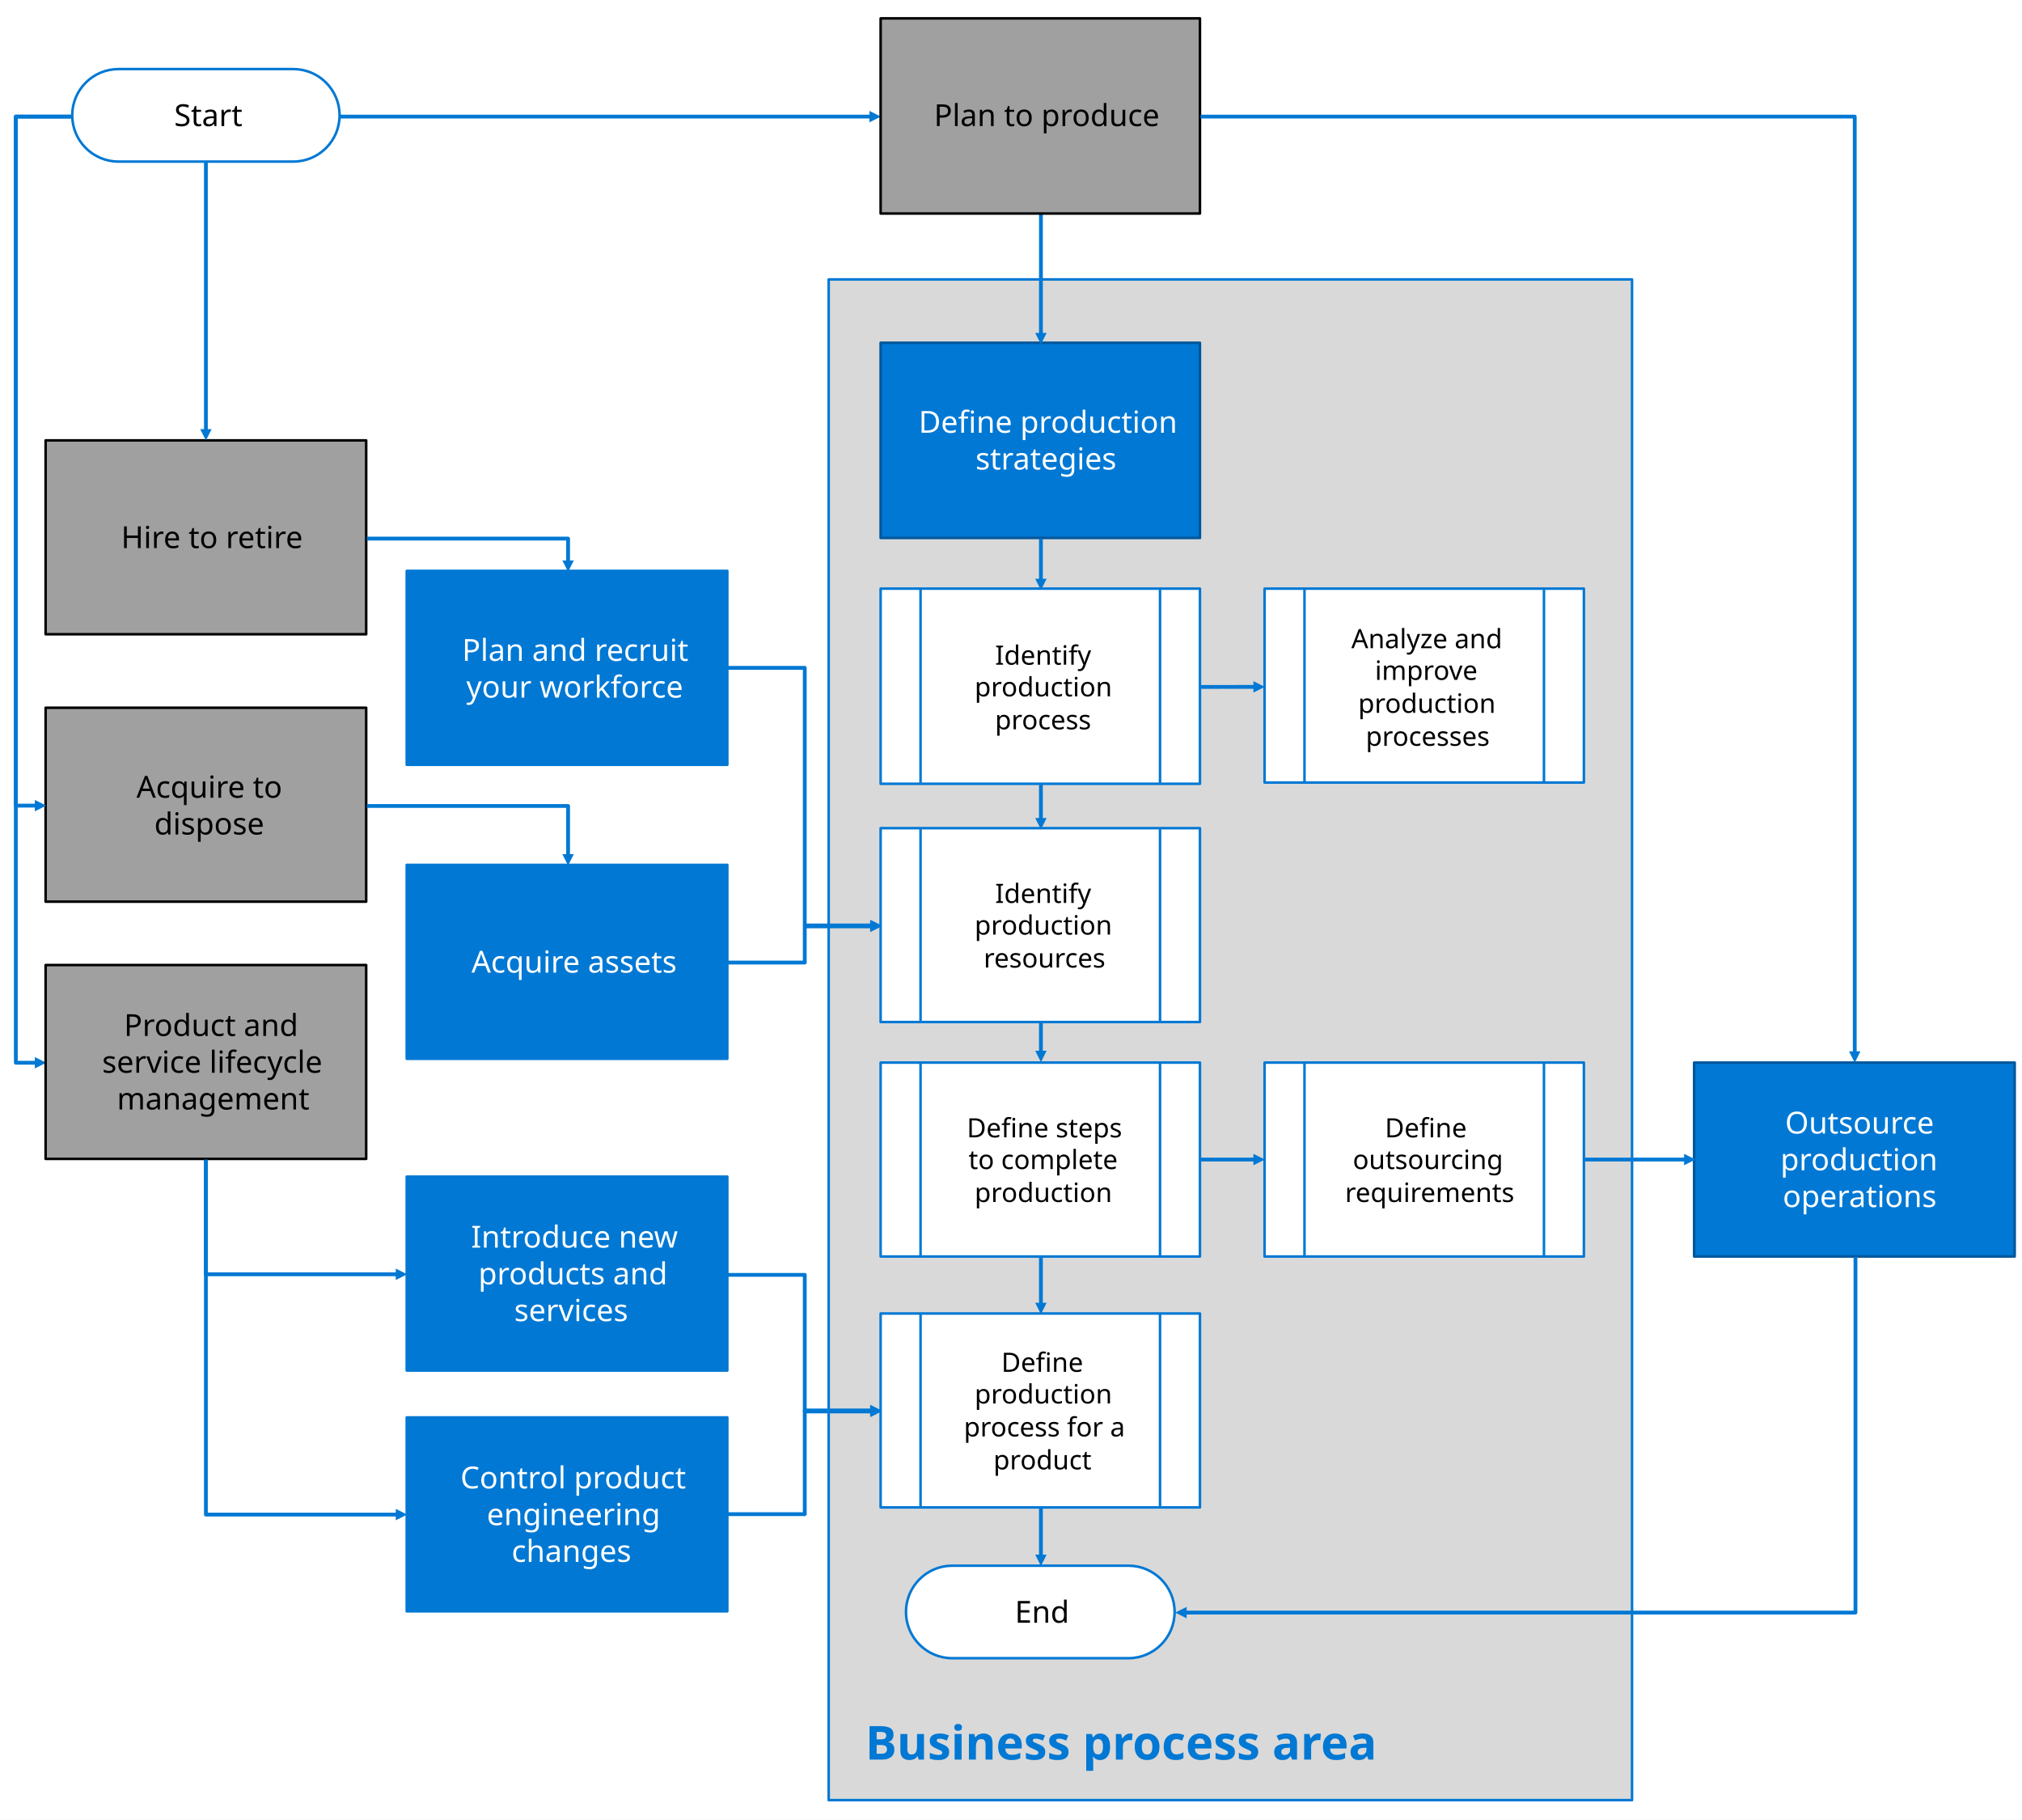
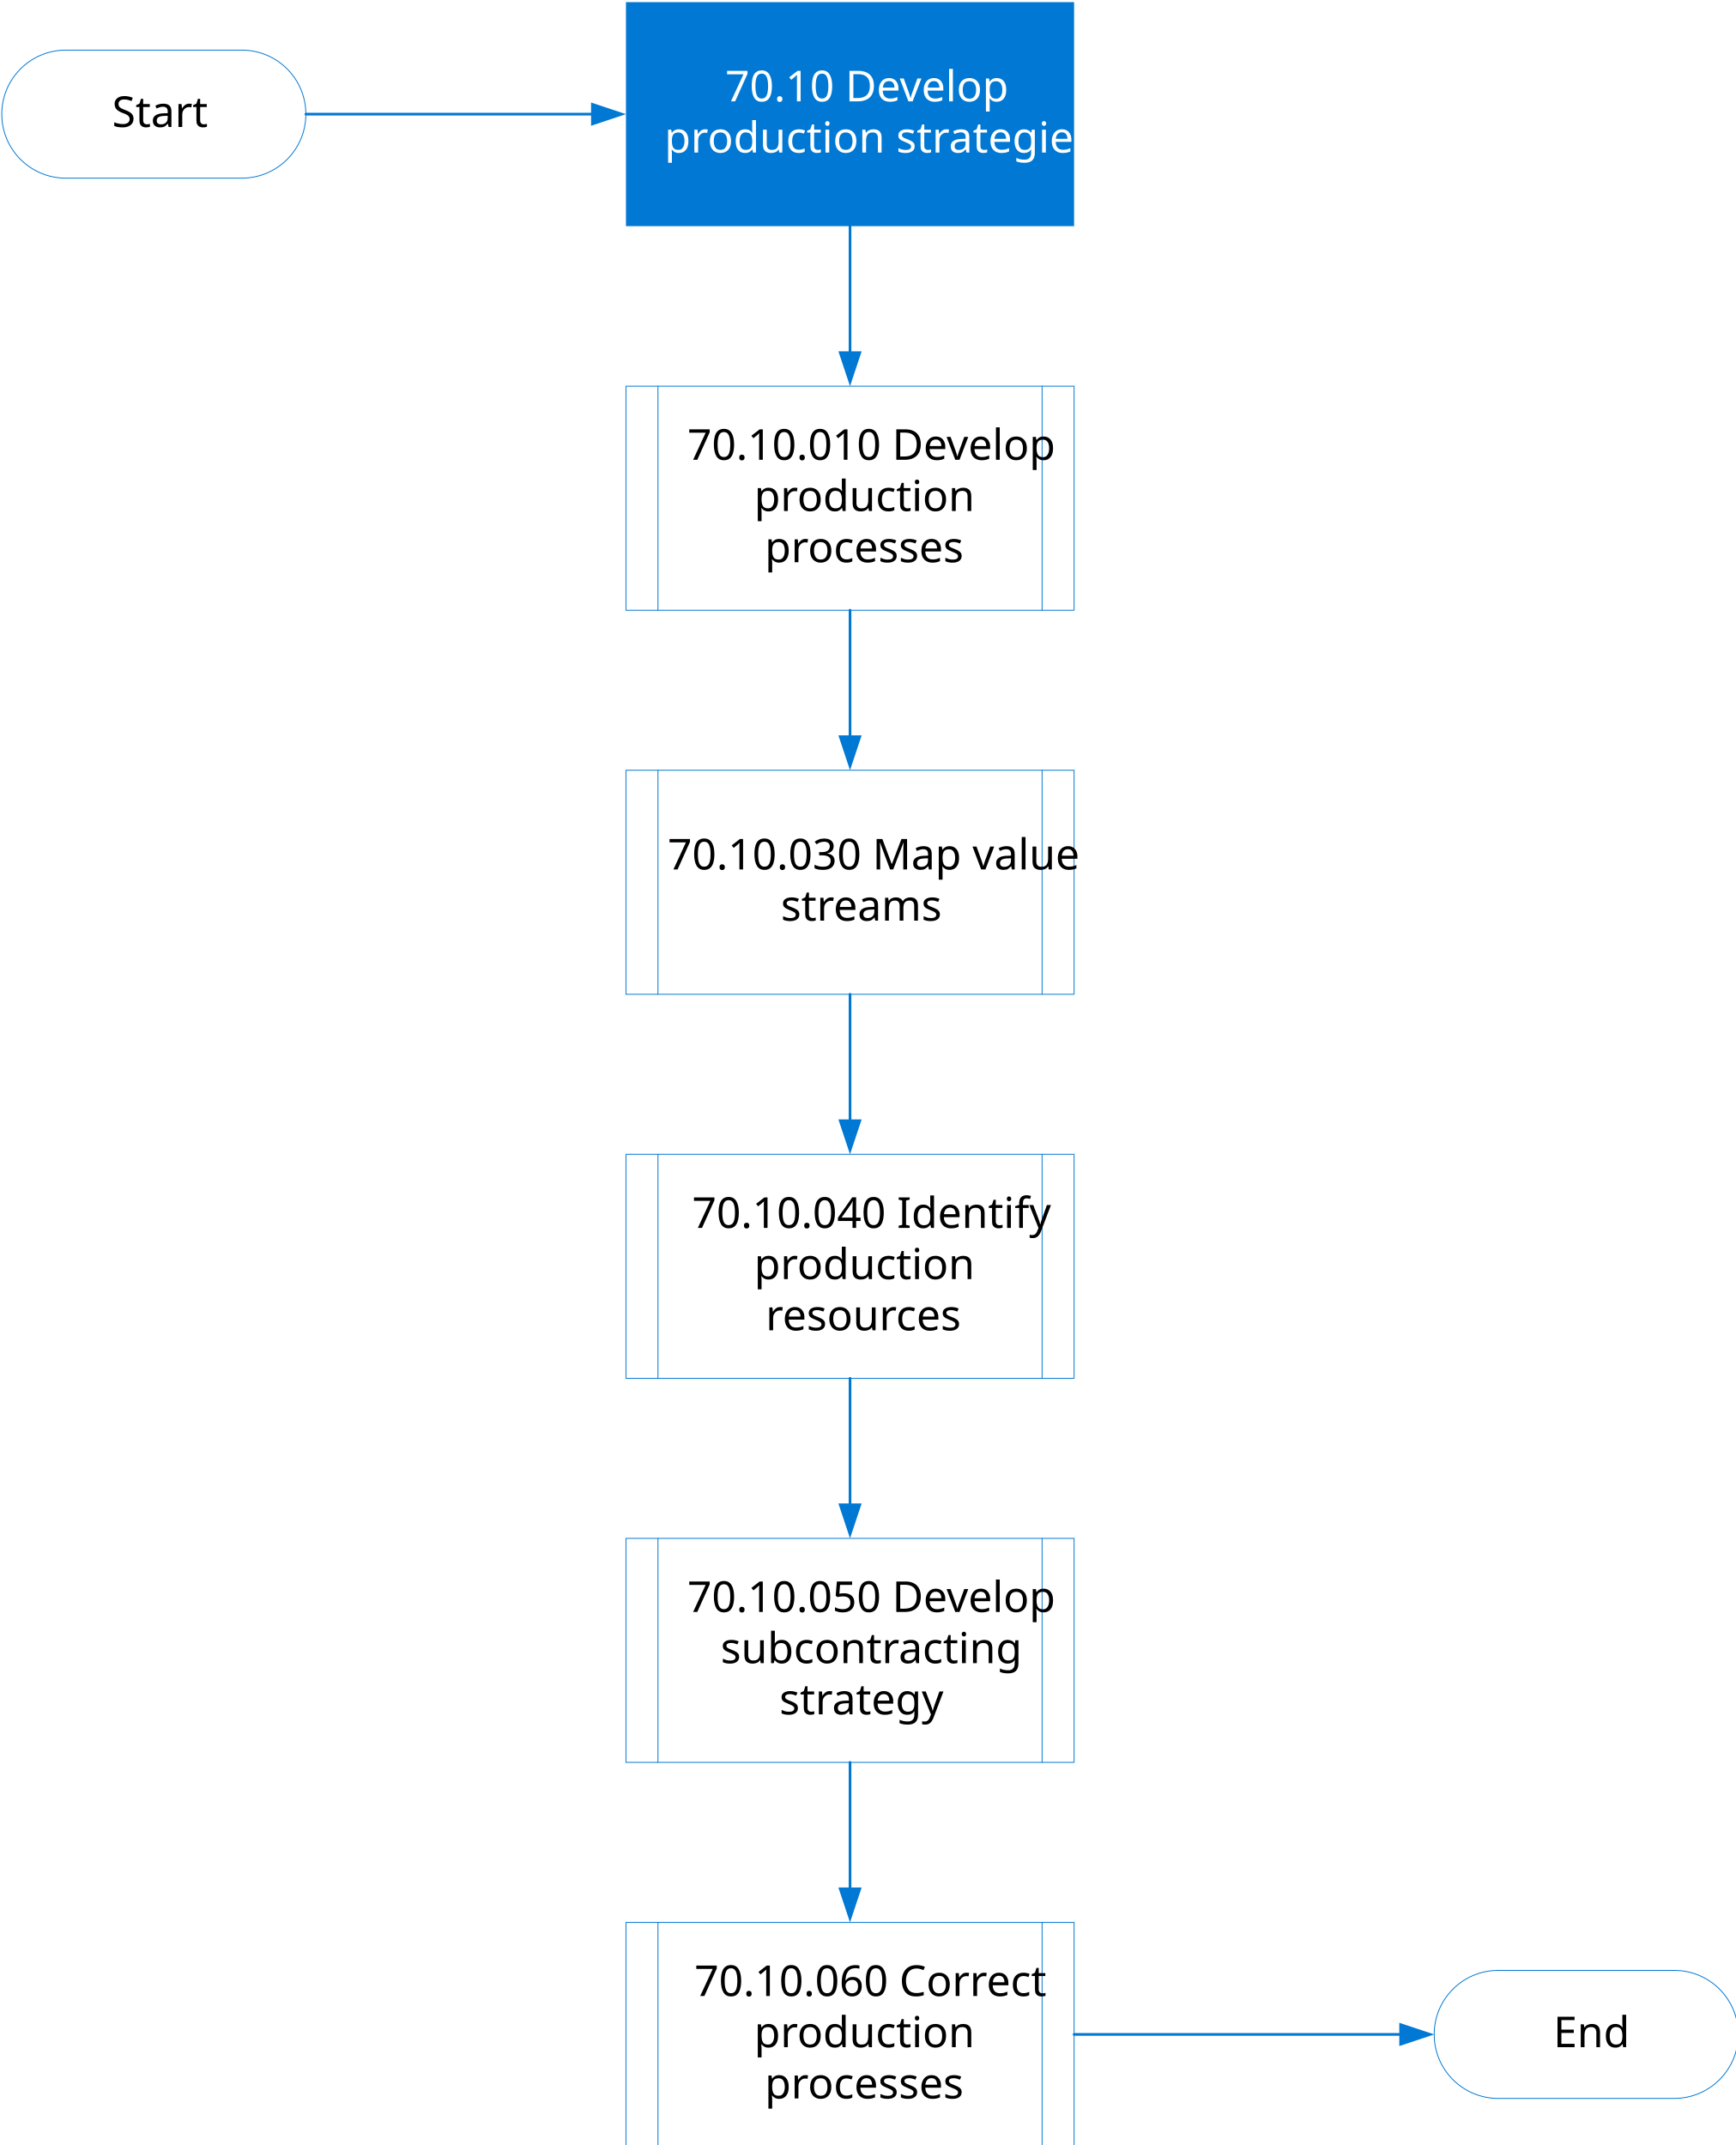
- <svg xmlns="http://www.w3.org/2000/svg" width="1595.754" height="1435.947" overflow="hidden" version="1.1" id="svg202">
-   <defs id="defs206" />
-   <g id="g200" transform="translate(-44.00483,-201.4958)">
-     <rect x="44.005" y="201.496" width="1595.754" height="1435.947" fill="#ffffff" id="rect2" style="stroke-width:0.788" />
-     <rect x="698" y="422" width="634" height="1200" stroke="#0078d4" stroke-width="2" stroke-linejoin="round" stroke-miterlimit="10" fill="#d9d9d9" id="rect4" />
-     <text fill="#0078d4" font-family="'Segoe UI', 'Segoe UI_MSFontService', sans-serif" font-weight="700" font-size="37px" transform="translate(726.932,1590)" id="text6">Business process area</text>
-     <path d="m 101,292.5 c 0,-20.158 16.342,-36.5 36.5,-36.5 h 138 c 20.158,0 36.5,16.342 36.5,36.5 v 0 c 0,20.158 -16.342,36.5 -36.5,36.5 h -138 C 117.342,329 101,312.658 101,292.5 Z" stroke="#0078d4" stroke-width="2" stroke-linejoin="round" stroke-miterlimit="10" fill="#ffffff" fill-rule="evenodd" id="path8" />
-     <text font-family="'Segoe UI', 'Segoe UI_MSFontService', sans-serif" font-weight="400" font-size="24px" transform="translate(181.477,301)" id="text10">Start</text>
-     <rect x="739" y="472" width="252" height="154" stroke="#00569b" stroke-width="2" stroke-linejoin="round" stroke-miterlimit="10" fill="#0078d4" id="rect12" />
-     <text fill="#ffffff" font-family="'Segoe UI', 'Segoe UI_MSFontService', sans-serif" font-weight="400" font-size="24px" transform="translate(769.004,543)" id="text14">Define production</text>
-     <text fill="#ffffff" font-family="'Segoe UI', 'Segoe UI_MSFontService', sans-serif" font-weight="400" font-size="24px" transform="translate(813.858,572)" id="text16">strategies</text>
-     <rect x="739" y="855" width="252" height="153" fill="#ffffff" id="rect18" />
-     <path d="m 770.5,855 v 153 m 189,-153 v 153" stroke="#0078d4" stroke-width="2" stroke-linejoin="round" stroke-miterlimit="10" fill="none" fill-rule="evenodd" id="path20" />
-     <rect x="739" y="855" width="252" height="153" stroke="#0078d4" stroke-width="2" stroke-linejoin="round" stroke-miterlimit="10" fill="none" id="rect22" />
-     <text font-family="'Segoe UI', 'Segoe UI_MSFontService', sans-serif" font-weight="400" font-size="21px" transform="translate(829.341,914)" id="text24">Identify</text>
-     <text font-family="'Segoe UI', 'Segoe UI_MSFontService', sans-serif" font-weight="400" font-size="21px" transform="translate(813.154,939)" id="text26">production</text>
-     <text font-family="'Segoe UI', 'Segoe UI_MSFontService', sans-serif" font-weight="400" font-size="21px" transform="translate(820.294,965)" id="text28">resources</text>
-     <path d="m 759,1473.5 c 0,-20.16 16.342,-36.5 36.5,-36.5 h 139 c 20.158,0 36.5,16.34 36.5,36.5 v 0 c 0,20.16 -16.342,36.5 -36.5,36.5 h -139 c -20.158,0 -36.5,-16.34 -36.5,-36.5 z" stroke="#0078d4" stroke-width="2" stroke-linejoin="round" stroke-miterlimit="10" fill="#ffffff" fill-rule="evenodd" id="path30" />
-     <text font-family="'Segoe UI', 'Segoe UI_MSFontService', sans-serif" font-weight="400" font-size="24px" transform="translate(844.931,1482)" id="text32">End</text>
-     <path d="m 867,370.5 v 95.212 h -3 V 370.5 Z m 3,93.712 -4.5,9 -4.5,-9 z" fill="#0078d4" id="path34" />
-     <path d="m 867,626.5 v 33.236 h -3 V 626.5 Z m 3,31.736 -4.5,9 -4.5,-9 z" fill="#0078d4" id="path36" />
-     <rect x="739" y="1040" width="252" height="153" fill="#ffffff" id="rect38" />
-     <path d="m 770.5,1040 v 153 m 189,-153 v 153" stroke="#0078d4" stroke-width="2" stroke-linejoin="round" stroke-miterlimit="10" fill="none" fill-rule="evenodd" id="path40" />
-     <rect x="739" y="1040" width="252" height="153" stroke="#0078d4" stroke-width="2" stroke-linejoin="round" stroke-miterlimit="10" fill="none" id="rect42" />
-     <text font-family="'Segoe UI', 'Segoe UI_MSFontService', sans-serif" font-weight="400" font-size="21px" transform="translate(807.014,1099)" id="text44">Define steps</text>
-     <text font-family="'Segoe UI', 'Segoe UI_MSFontService', sans-serif" font-weight="400" font-size="21px" transform="translate(808.348,1124)" id="text46">to complete</text>
-     <text font-family="'Segoe UI', 'Segoe UI_MSFontService', sans-serif" font-weight="400" font-size="21px" transform="translate(813.154,1150)" id="text48">production</text>
-     <rect x="739" y="1238" width="252" height="153" fill="#ffffff" id="rect50" />
-     <path d="m 770.5,1238 v 153 m 189,-153 v 153" stroke="#0078d4" stroke-width="2" stroke-linejoin="round" stroke-miterlimit="10" fill="none" fill-rule="evenodd" id="path52" />
-     <rect x="739" y="1238" width="252" height="153" stroke="#0078d4" stroke-width="2" stroke-linejoin="round" stroke-miterlimit="10" fill="none" id="rect54" />
-     <text font-family="'Segoe UI', 'Segoe UI_MSFontService', sans-serif" font-weight="400" font-size="21px" transform="translate(834.261,1284)" id="text56">Define</text>
-     <text font-family="'Segoe UI', 'Segoe UI_MSFontService', sans-serif" font-weight="400" font-size="21px" transform="translate(813.154,1309)" id="text58">production</text>
-     <text font-family="'Segoe UI', 'Segoe UI_MSFontService', sans-serif" font-weight="400" font-size="21px" transform="translate(804.654,1335)" id="text60">process for a</text>
-     <text font-family="'Segoe UI', 'Segoe UI_MSFontService', sans-serif" font-weight="400" font-size="21px" transform="translate(827.988,1361)" id="text62">product</text>
-     <rect x="365" y="1130" width="253" height="153" stroke="#0078d4" stroke-width="2" stroke-linejoin="round" stroke-miterlimit="10" fill="#0078d4" id="rect64" />
-     <text fill="#ffffff" font-family="'Segoe UI', 'Segoe UI_MSFontService', sans-serif" font-weight="400" font-size="24px" transform="translate(415.761,1186)" id="text66">Introduce new</text>
-     <text fill="#ffffff" font-family="'Segoe UI', 'Segoe UI_MSFontService', sans-serif" font-weight="400" font-size="24px" transform="translate(421.514,1215)" id="text68">products and</text>
-     <text fill="#ffffff" font-family="'Segoe UI', 'Segoe UI_MSFontService', sans-serif" font-weight="400" font-size="24px" transform="translate(449.794,1244)" id="text70">services</text>
-     <path d="m 0,-1.5 h 90.553 c 0.828,0 1.5,0.672 1.5,1.5 v 151.344 h -3 V 0 l 1.5,1.5 H 0 Z m 95.053,151.344 -4.5,9 -4.5,-9 z" fill="#0078d4" transform="matrix(0,1,1,0,206.5,1116.5)" id="path72" />
-     <path d="m 867,1193.5 v 37.55 h -3 v -37.55 z m 3,36.05 -4.5,9 -4.5,-9 z" fill="#0078d4" id="path74" />
-     <path d="m 0,-1.5 h 44.563 c 0.828,0 1.5,0.672 1.5,1.5 v 746.62 c 0,0.829 -0.672,1.5 -1.5,1.5 H 28.062 v -3 h 16.5 l -1.5,1.5 V 0 l 1.5,1.5 H 0 Z m 29.562,752.62 -9,-4.5 9,-4.5 z" fill="#0078d4" transform="matrix(-1,0,0,1,101.063,293.5)" id="path76" />
-     <rect x="80" y="963" width="253" height="153" stroke="#000000" stroke-width="2" stroke-linejoin="round" stroke-miterlimit="10" fill="#a0a0a0" id="rect78" />
-     <text font-family="'Segoe UI', 'Segoe UI_MSFontService', sans-serif" font-weight="400" font-size="24px" transform="translate(141.841,1019)" id="text80">Product and</text>
-     <text font-family="'Segoe UI', 'Segoe UI_MSFontService', sans-serif" font-weight="400" font-size="24px" transform="translate(124.601,1048)" id="text82">service lifecycle</text>
-     <text font-family="'Segoe UI', 'Segoe UI_MSFontService', sans-serif" font-weight="400" font-size="24px" transform="translate(136.267,1077)" id="text84">management</text>
-     <path d="m 312.5,292 h 419.16 v 3 H 312.5 Z m 417.66,-3 9,4.5 -9,4.5 z" fill="#0078d4" id="path86" />
-     <rect x="1042" y="1040" width="252" height="153" fill="#ffffff" id="rect88" />
-     <path d="m 1073.5,1040 v 153 m 189,-153 v 153" stroke="#0078d4" stroke-width="2" stroke-linejoin="round" stroke-miterlimit="10" fill="none" fill-rule="evenodd" id="path90" />
-     <rect x="1042" y="1040" width="252" height="153" stroke="#0078d4" stroke-width="2" stroke-linejoin="round" stroke-miterlimit="10" fill="none" id="rect92" />
-     <text font-family="'Segoe UI', 'Segoe UI_MSFontService', sans-serif" font-weight="400" font-size="21px" transform="translate(1136.96,1099)" id="text94">Define</text>
-     <text font-family="'Segoe UI', 'Segoe UI_MSFontService', sans-serif" font-weight="400" font-size="21px" transform="translate(1111.6,1124)" id="text96">outsourcing</text>
-     <text font-family="'Segoe UI', 'Segoe UI_MSFontService', sans-serif" font-weight="400" font-size="21px" transform="translate(1105.49,1150)" id="text98">requirements</text>
-     <rect x="739" y="216" width="252" height="154" stroke="#000000" stroke-width="2" stroke-linejoin="round" stroke-miterlimit="10" fill="#a0a0a0" id="rect100" />
-     <text font-family="'Segoe UI', 'Segoe UI_MSFontService', sans-serif" font-weight="400" font-size="24px" transform="translate(781.098,301)" id="text102">Plan to produce</text>
-     <path d="m 867,1391.5 v 38.27 h -3 v -38.27 z m 3,36.77 -4.5,9 -4.5,-9 z" fill="#0078d4" id="path104" />
-     <path d="m 618.5,1206 h 60.627 c 0.828,0 1.5,0.67 1.5,1.5 v 107.79 l -1.5,-1.5 h 53.126 v 3 h -53.126 c -0.829,0 -1.5,-0.67 -1.5,-1.5 V 1207.5 l 1.5,1.5 H 618.5 Z m 112.253,104.79 9,4.5 -9,4.5 z" fill="#0078d4" id="path106" />
-     <path d="m 991.5,1115 h 43.19 v 3 H 991.5 Z m 41.69,-3 9,4.5 -9,4.5 z" fill="#0078d4" id="path108" />
-     <rect x="1381" y="1040" width="253" height="153" stroke="#00569b" stroke-width="2" stroke-linejoin="round" stroke-miterlimit="10" fill="#0078d4" id="rect110" />
-     <text fill="#ffffff" font-family="'Segoe UI', 'Segoe UI_MSFontService', sans-serif" font-weight="400" font-size="24px" transform="translate(1452.76,1096)" id="text112">Outsource</text>
-     <text fill="#ffffff" font-family="'Segoe UI', 'Segoe UI_MSFontService', sans-serif" font-weight="400" font-size="24px" transform="translate(1449.09,1125)" id="text114">production</text>
-     <text fill="#ffffff" font-family="'Segoe UI', 'Segoe UI_MSFontService', sans-serif" font-weight="400" font-size="24px" transform="translate(1450.94,1154)" id="text116">operations</text>
-     <path d="m 1294.5,1115 h 80.07 v 3 h -80.07 z m 78.57,-3 9,4.5 -9,4.5 z" fill="#0078d4" id="path118" />
-     <path d="m 991.5,292 h 516.26 c 0.83,0 1.5,0.672 1.5,1.5 v 739.12 h -3 V 293.5 l 1.5,1.5 H 991.5 Z m 520.76,739.12 -4.5,9 -4.5,-9 z" fill="#0078d4" id="path120" />
-     <rect x="365" y="652" width="253" height="153" stroke="#0078d4" stroke-width="2" stroke-linejoin="round" stroke-miterlimit="10" fill="#0078d4" id="rect122" />
-     <text fill="#ffffff" font-family="'Segoe UI', 'Segoe UI_MSFontService', sans-serif" font-weight="400" font-size="24px" transform="translate(408.678,723)" id="text124">Plan and recruit</text>
-     <text fill="#ffffff" font-family="'Segoe UI', 'Segoe UI_MSFontService', sans-serif" font-weight="400" font-size="24px" transform="translate(412.025,752)" id="text126">your workforce</text>
-     <rect x="80" y="549" width="253" height="153" stroke="#000000" stroke-width="2" stroke-linejoin="round" stroke-miterlimit="10" fill="#a0a0a0" id="rect128" />
-     <text font-family="'Segoe UI', 'Segoe UI_MSFontService', sans-serif" font-weight="400" font-size="24px" transform="translate(139.584,634)" id="text130">Hire to retire</text>
-     <path d="m 208,329.5 v 212.116 h -3 V 329.5 Z m 3,210.615 -4.5,9 -4.5,-9 z" fill="#0078d4" id="path132" />
-     <path d="m 333.5,625 h 158.844 c 0.828,0 1.5,0.672 1.5,1.5 v 18.762 h -3 V 626.5 l 1.5,1.5 H 333.5 Z m 163.344,18.762 -4.5,9 -4.5,-9 z" fill="#0078d4" id="path134" />
-     <path d="m 618.5,727 h 60.627 c 0.828,0 1.5,0.672 1.5,1.5 v 203.274 l -1.5,-1.5 h 53.126 v 3 h -53.126 c -0.829,0 -1.5,-0.671 -1.5,-1.5 V 728.5 l 1.5,1.5 H 618.5 Z m 112.253,200.274 9,4.5 -9,4.5 z" fill="#0078d4" id="path136" />
-     <rect x="365" y="1320" width="253" height="153" stroke="#0078d4" stroke-width="2" stroke-linejoin="round" stroke-miterlimit="10" fill="#0078d4" id="rect138" />
-     <text fill="#ffffff" font-family="'Segoe UI', 'Segoe UI_MSFontService', sans-serif" font-weight="400" font-size="24px" transform="translate(407.335,1376)" id="text140">Control product</text>
-     <text fill="#ffffff" font-family="'Segoe UI', 'Segoe UI_MSFontService', sans-serif" font-weight="400" font-size="24px" transform="translate(428.188,1405)" id="text142">engineering</text>
-     <text fill="#ffffff" font-family="'Segoe UI', 'Segoe UI_MSFontService', sans-serif" font-weight="400" font-size="24px" transform="translate(447.774,1434)" id="text144">changes</text>
-     <path d="m 867,1008.5 v 23.65 h -3 v -23.65 z m 3,22.15 -4.5,9 -4.5,-9 z" fill="#0078d4" id="path146" />
-     <path d="m 0,-1.5 h 60.627 c 0.828,0 1.5,0.672 1.5,1.5 v 81.825 l -1.5,-1.5 h 53.126 v 3 H 60.627 c -0.828,0 -1.5,-0.672 -1.5,-1.5 V 0 l 1.5,1.5 H 0 Z m 112.253,78.825 9,4.5 -9,4.5 z" fill="#0078d4" transform="matrix(1,0,0,-1,618.5,1396.33)" id="path148" />
-     <rect x="1042" y="666" width="252" height="153" fill="#ffffff" id="rect150" />
-     <path d="m 1073.5,666 v 153 m 189,-153 v 153" stroke="#0078d4" stroke-width="2" stroke-linejoin="round" stroke-miterlimit="10" fill="none" fill-rule="evenodd" id="path152" />
-     <rect x="1042" y="666" width="252" height="153" stroke="#0078d4" stroke-width="2" stroke-linejoin="round" stroke-miterlimit="10" fill="none" id="rect154" />
-     <text font-family="'Segoe UI', 'Segoe UI_MSFontService', sans-serif" font-weight="400" font-size="21px" transform="translate(1110.46,713)" id="text156">Analyze and</text>
-     <text font-family="'Segoe UI', 'Segoe UI_MSFontService', sans-serif" font-weight="400" font-size="21px" transform="translate(1129.08,738)" id="text158">improve</text>
-     <text font-family="'Segoe UI', 'Segoe UI_MSFontService', sans-serif" font-weight="400" font-size="21px" transform="translate(1115.85,764)" id="text160">production</text>
-     <text font-family="'Segoe UI', 'Segoe UI_MSFontService', sans-serif" font-weight="400" font-size="21px" transform="translate(1121.85,790)" id="text162">processes</text>
-     <rect x="739" y="666" width="252" height="154" fill="#ffffff" id="rect164" />
-     <path d="m 770.5,666 v 154 m 189,-154 v 154" stroke="#0078d4" stroke-width="2" stroke-linejoin="round" stroke-miterlimit="10" fill="none" fill-rule="evenodd" id="path166" />
-     <rect x="739" y="666" width="252" height="154" stroke="#0078d4" stroke-width="2" stroke-linejoin="round" stroke-miterlimit="10" fill="none" id="rect168" />
-     <text font-family="'Segoe UI', 'Segoe UI_MSFontService', sans-serif" font-weight="400" font-size="21px" transform="translate(829.341,726)" id="text170">Identify</text>
-     <text font-family="'Segoe UI', 'Segoe UI_MSFontService', sans-serif" font-weight="400" font-size="21px" transform="translate(813.154,751)" id="text172">production</text>
-     <text font-family="'Segoe UI', 'Segoe UI_MSFontService', sans-serif" font-weight="400" font-size="21px" transform="translate(829.234,777)" id="text174">process</text>
-     <path d="M 0.002,-1.5 43.197,-1.437 43.192,1.563 -0.002,1.5 Z M 41.701,-4.439 50.694,0.074 41.688,4.561 Z" fill="#0078d4" transform="matrix(1,0,0,-1,991.5,743.574)" id="path176" />
-     <path d="m 867,820.5 v 28.01 h -3 V 820.5 Z m 3,26.51 -4.5,9 -4.5,-9 z" fill="#0078d4" id="path178" />
-     <rect x="365" y="884" width="253" height="153" stroke="#0078d4" stroke-width="2" stroke-linejoin="round" stroke-miterlimit="10" fill="#0078d4" id="rect180" />
-     <text fill="#ffffff" font-family="'Segoe UI', 'Segoe UI_MSFontService', sans-serif" font-weight="400" font-size="24px" transform="translate(416.094,969)" id="text182">Acquire assets</text>
-     <rect x="80" y="760" width="253" height="153" stroke="#000000" stroke-width="2" stroke-linejoin="round" stroke-miterlimit="10" fill="#a0a0a0" id="rect184" />
-     <text font-family="'Segoe UI', 'Segoe UI_MSFontService', sans-serif" font-weight="400" font-size="24px" transform="translate(151.687,831)" id="text186">Acquire to</text>
-     <text font-family="'Segoe UI', 'Segoe UI_MSFontService', sans-serif" font-weight="400" font-size="24px" transform="translate(165.767,860)" id="text188">dispose</text>
-     <path d="m 333.5,836 h 158.844 c 0.828,0 1.5,0.672 1.5,1.5 v 39.521 h -3 V 837.5 l 1.5,1.5 H 333.5 Z m 163.344,39.521 -4.5,9 -4.5,-9 z" fill="#0078d4" id="path190" />
-     <path d="m 0,-1.5 h 60.627 c 0.828,0 1.5,0.672 1.5,1.5 v 28.556 l -1.5,-1.5 h 53.126 v 3 H 60.627 c -0.828,0 -1.5,-0.672 -1.5,-1.5 V 0 l 1.5,1.5 H 0 Z m 112.253,25.556 9,4.5 -9,4.5 z" fill="#0078d4" transform="matrix(1,0,0,-1,618.5,961.056)" id="path192" />
-     <path d="m 0,-1.5 h 44.562 c 0.829,0 1.5,0.672 1.5,1.5 v 543.719 c 0,0.828 -0.671,1.5 -1.5,1.5 h -16.5 v -3 h 16.5 l -1.5,1.5 V 0 l 1.5,1.5 H 0 Z m 29.562,549.719 -9,-4.5 9,-4.5 z" fill="#0078d4" transform="matrix(-1,0,0,1,101.063,293.5)" id="path194" />
-     <path d="m 0,-1.5 h 280.169 c 0.828,0 1.5,0.672 1.5,1.5 v 151.344 h -3 V 0 l 1.5,1.5 H 0 Z m 284.669,151.344 -4.5,9 -4.5,-9 z" fill="#0078d4" transform="matrix(0,1,1,0,206.5,1116.5)" id="path196" />
-     <path d="M 1509.83,1193.5 V 1474 c 0,0.83 -0.67,1.5 -1.5,1.5 H 979 v -3 h 529.33 l -1.5,1.5 v -280.5 z m -529.33,285 -9,-4.5 9,-4.5 z" fill="#0078d4" id="path198" />
+ <svg xmlns="http://www.w3.org/2000/svg" xmlns:xlink="http://www.w3.org/1999/xlink" viewBox="40 40 488 603" xml:space="preserve" color-interpolation-filters="sRGB" class="st10" width="1220" height="1508">
+   <rect x="0" y="0" width="1220" height="1508" fill="#ffffff" />
+   <style type="text/css">
+ 		.st1 {fill:#ffffff;stroke:#0078d4;stroke-linecap:round;stroke-linejoin:round;stroke-width:0.24}
+ 		.st2 {fill:#000000;font-family:Calibri;font-size:1em}
+ 		.st3 {fill:#0078d4;stroke:none;stroke-linecap:round;stroke-linejoin:round;stroke-width:0.24}
+ 		.st4 {fill:#ffffff;font-family:Calibri;font-size:1em}
+ 		.st5 {font-size:1em}
+ 		.st6 {fill:#ffffff}
+ 		.st7 {stroke:#0078d4;stroke-linecap:round;stroke-linejoin:round;stroke-width:0.24}
+ 		.st8 {marker-end:url(#mrkr13-55);stroke:#0078d4;stroke-linecap:round;stroke-linejoin:round;stroke-width:0.75}
+ 		.st9 {fill:#0078d4;fill-opacity:1;stroke:#0078d4;stroke-opacity:1;stroke-width:0.229}
+ 		.st10 {fill:none;fill-rule:evenodd;font-size:12px;overflow:visible;stroke-linecap:square;stroke-miterlimit:3}
+ 	</style>
+   <style> a { pointer-events: none; } </style>
+   <style>a.rules_svg_anchor g:hover { opacity:0.8; cursor:pointer; }</style>
+   <defs id="Markers">
+     <g id="lend13">
+       <path d="M 3 1 L 0 0 L 3 -1 L 3 1 " style="stroke:none" />
+     </g>
+     <marker id="mrkr13-55" class="st9" refX="-13.08" orient="auto" markerUnits="strokeWidth" overflow="visible">
+       <use xlink:href="#lend13" transform="scale(-4.36,-4.36) " />
+     </marker>
+   </defs>
+   <g>
+     <g id="shape1-1" transform="translate(40.5,-702)">
+       <path d="M18 792 L67.5 792 A18 18 -180 0 0 67.5 756 L18 756 A18 18 -180 1 0 18 792 Z" class="st1" />
+       <text x="31.01" y="777.6" class="st2">Start</text>
+     </g>
+     <a id="37e8ca56-d26a-4ef7-9f05-c8e82cbbbc88" class="rules_svg_anchor rules_svg_shape" href="/lms/chart?onclick=b3BlbkNoYXJ0Q29udGV4dE1lbnUoZXZlbnQsJ3cxMTZkNTIzNTk2NWMxNzIzMXY0MDcxJywxODMyOCwgMSwgMSwgdGhpcywgd2luZG93LmZyYW1lRWxlbWVudCk=&amp;navigate=true&amp;details=Description">
+       <g id="shape2-4" transform="translate(216,-688.5)">
+         <rect x="0" y="729" width="126" height="63" class="st3" />
+         <text x="27.9" y="756.9" class="st4">70.10 Develop <tspan x="10.84" dy="1.2em" class="st5">production strategies</tspan>
+         </text>
+       </g>
+     </a>
+     <a id="a611c698-145a-40ec-b454-ed0bd49b8a33" class="rules_svg_anchor rules_svg_shape" href="/lms/chart?onclick=b3BlbkNoYXJ0Q29udGV4dE1lbnUoZXZlbnQsJ3cxMTZkNTIzNTk2NWMxNzIzMnY0MDcxJywxODMyOSwgMSwgMSwgdGhpcywgd2luZG93LmZyYW1lRWxlbWVudCk=&amp;navigate=true&amp;details=Description">
+       <g id="shape3-8" transform="translate(216,-580.5)">
+         <path d="M0 792 L126 792 L126 729 L0 729 L0 792 Z" class="st6" />
+         <path d="M0 792 L126 792 L126 729 L0 729 L0 792" class="st7" />
+         <path d="M9 792 L9 729" class="st7" />
+         <path d="M117 792 L117 729" class="st7" />
+         <text x="17.26" y="749.7" class="st2">70.10.010 Develop <tspan x="36.05" dy="1.2em" class="st5">production </tspan>
+           <tspan x="39.04" dy="1.2em" class="st5">processes</tspan>
+         </text>
+       </g>
+     </a>
+     <a id="ce34a2a0-e571-4cc9-8890-7cb6d3b876cd" class="rules_svg_anchor rules_svg_shape" href="/lms/chart?onclick=b3BlbkNoYXJ0Q29udGV4dE1lbnUoZXZlbnQsJ3cxMTZkNTIzNTk2NWMxNzIzNHY0MDcxJywxODMzMCwgMSwgMSwgdGhpcywgd2luZG93LmZyYW1lRWxlbWVudCk=&amp;navigate=true&amp;details=Description">
+       <g id="shape4-16" transform="translate(216,-472.5)">
+         <path d="M0 792 L126 792 L126 729 L0 729 L0 792 Z" class="st6" />
+         <path d="M0 792 L126 792 L126 729 L0 729 L0 792" class="st7" />
+         <path d="M9 792 L9 729" class="st7" />
+         <path d="M117 792 L117 729" class="st7" />
+         <text x="11.72" y="756.9" class="st2">70.10.030 Map value <tspan x="43.55" dy="1.2em" class="st5">streams</tspan>
+         </text>
+       </g>
+     </a>
+     <a id="9154dfab-4361-4492-bbf4-b89c6961aedd" class="rules_svg_anchor rules_svg_shape" href="/lms/chart?onclick=b3BlbkNoYXJ0Q29udGV4dE1lbnUoZXZlbnQsJ3cxMTZkNTIzNTk2NWMxNzIzNXY0MDcxJywxODMzMSwgMSwgMSwgdGhpcywgd2luZG93LmZyYW1lRWxlbWVudCk=&amp;navigate=true&amp;details=Description">
+       <g id="shape5-23" transform="translate(216,-364.5)">
+         <path d="M0 792 L126 792 L126 729 L0 729 L0 792 Z" class="st6" />
+         <path d="M0 792 L126 792 L126 729 L0 729 L0 792" class="st7" />
+         <path d="M9 792 L9 729" class="st7" />
+         <path d="M117 792 L117 729" class="st7" />
+         <text x="18.59" y="749.7" class="st2">70.10.040 Identify <tspan x="36.05" dy="1.2em" class="st5">production </tspan>
+           <tspan x="39.3" dy="1.2em" class="st5">resources</tspan>
+         </text>
+       </g>
+     </a>
+     <a id="207c5c3c-eece-49c5-8d67-b6a5cbde6f13" class="rules_svg_anchor rules_svg_shape" href="/lms/chart?onclick=b3BlbkNoYXJ0Q29udGV4dE1lbnUoZXZlbnQsJ3cxMTZkNTIzNTk2NWMxNzIzNnY0MDcxJywxODMzMiwgMSwgMSwgdGhpcywgd2luZG93LmZyYW1lRWxlbWVudCk=&amp;navigate=true&amp;details=Description">
+       <g id="shape6-31" transform="translate(216,-256.5)">
+         <path d="M0 792 L126 792 L126 729 L0 729 L0 792 Z" class="st6" />
+         <path d="M0 792 L126 792 L126 729 L0 729 L0 792" class="st7" />
+         <path d="M9 792 L9 729" class="st7" />
+         <path d="M117 792 L117 729" class="st7" />
+         <text x="17.26" y="749.7" class="st2">70.10.050 Develop <tspan x="26.62" dy="1.2em" class="st5">subcontracting </tspan>
+           <tspan x="43.14" dy="1.2em" class="st5">strategy</tspan>
+         </text>
+       </g>
+     </a>
+     <a id="240ac7ad-c476-46d2-84d2-549380800059" class="rules_svg_anchor rules_svg_shape" href="/lms/chart?onclick=b3BlbkNoYXJ0Q29udGV4dE1lbnUoZXZlbnQsJ3cxMTZkNTIzNTk2NWMxNzIzN3Y0MDcxJywxODMzMywgMSwgMSwgdGhpcywgd2luZG93LmZyYW1lRWxlbWVudCk=&amp;navigate=true&amp;details=Description">
+       <g id="shape7-39" transform="translate(216,-148.5)">
+         <path d="M0 792 L126 792 L126 729 L0 729 L0 792 Z" class="st6" />
+         <path d="M0 792 L126 792 L126 729 L0 729 L0 792" class="st7" />
+         <path d="M9 792 L9 729" class="st7" />
+         <path d="M117 792 L117 729" class="st7" />
+         <text x="19.25" y="749.7" class="st2">70.10.060 Correct <tspan x="36.05" dy="1.2em" class="st5">production </tspan>
+           <tspan x="39.04" dy="1.2em" class="st5">processes</tspan>
+         </text>
+       </g>
+     </a>
+     <g id="shape8-47" transform="translate(443.25,-162)">
+       <path d="M18 792 L67.5 792 A18 18 -180 0 0 67.5 756 L18 756 A18 18 -180 1 0 18 792 Z" class="st1" />
+       <text x="33.52" y="777.6" class="st2">End</text>
+     </g>
+     <g id="shape10-50" transform="translate(126,-711)">
+       <path d="M0 783 L80.19 783" class="st8" />
+     </g>
+     <g id="shape11-56" transform="translate(270,-688.5)">
+       <path d="M9 792 L9 827.19" class="st8" />
+     </g>
+     <g id="shape12-61" transform="translate(270,-580.5)">
+       <path d="M9 792 L9 827.19" class="st8" />
+     </g>
+     <g id="shape13-66" transform="translate(270,-472.5)">
+       <path d="M9 792 L9 827.19" class="st8" />
+     </g>
+     <g id="shape14-71" transform="translate(270,-364.5)">
+       <path d="M9 792 L9 827.19" class="st8" />
+     </g>
+     <g id="shape15-76" transform="translate(270,-256.5)">
+       <path d="M9 792 L9 827.19" class="st8" />
+     </g>
+     <g id="shape16-81" transform="translate(342,-171)">
+       <path d="M0 783 L91.44 783" class="st8" />
+     </g>
  </g>
</svg>
